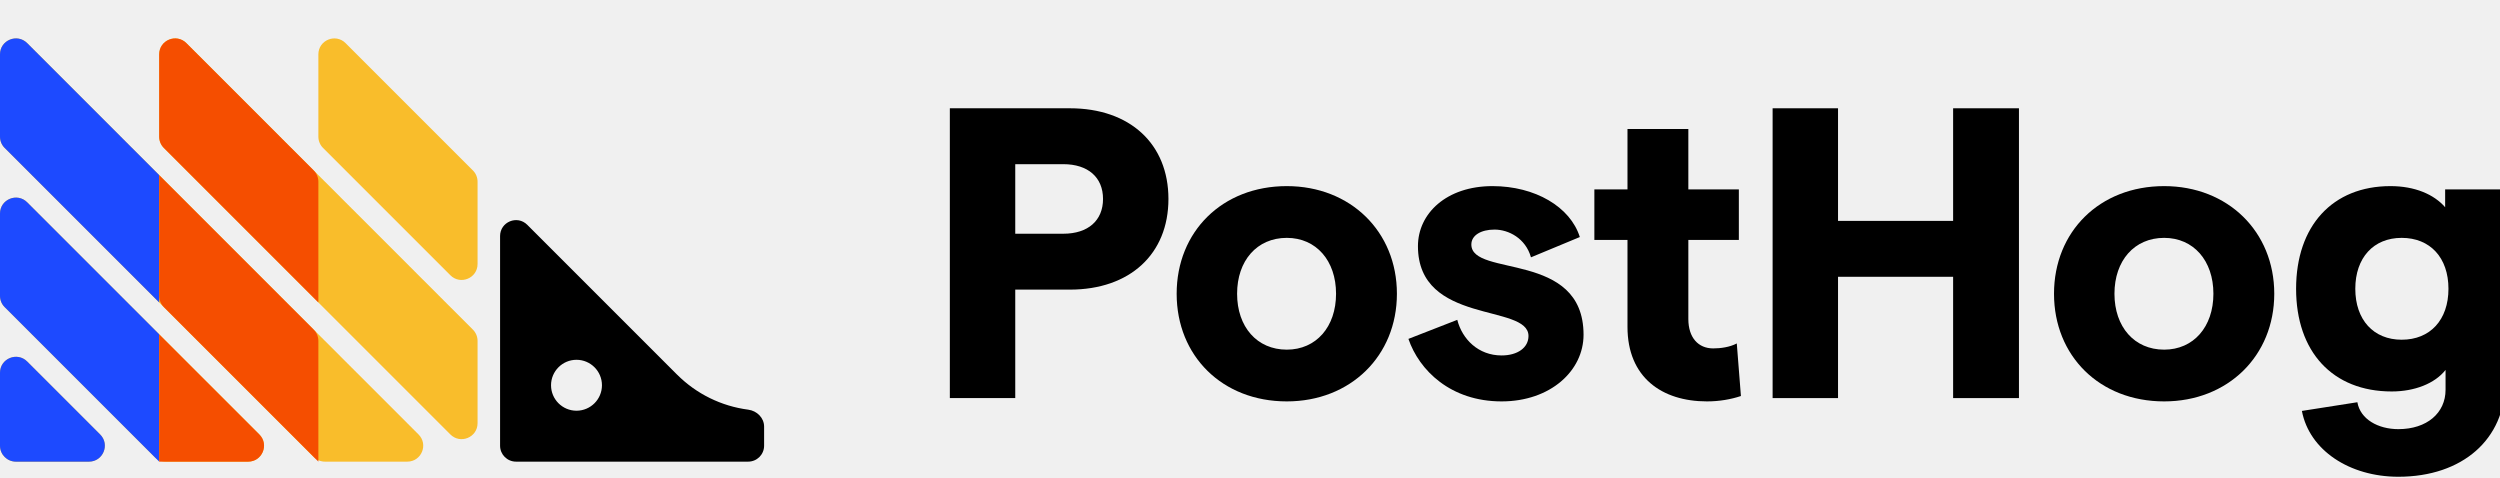
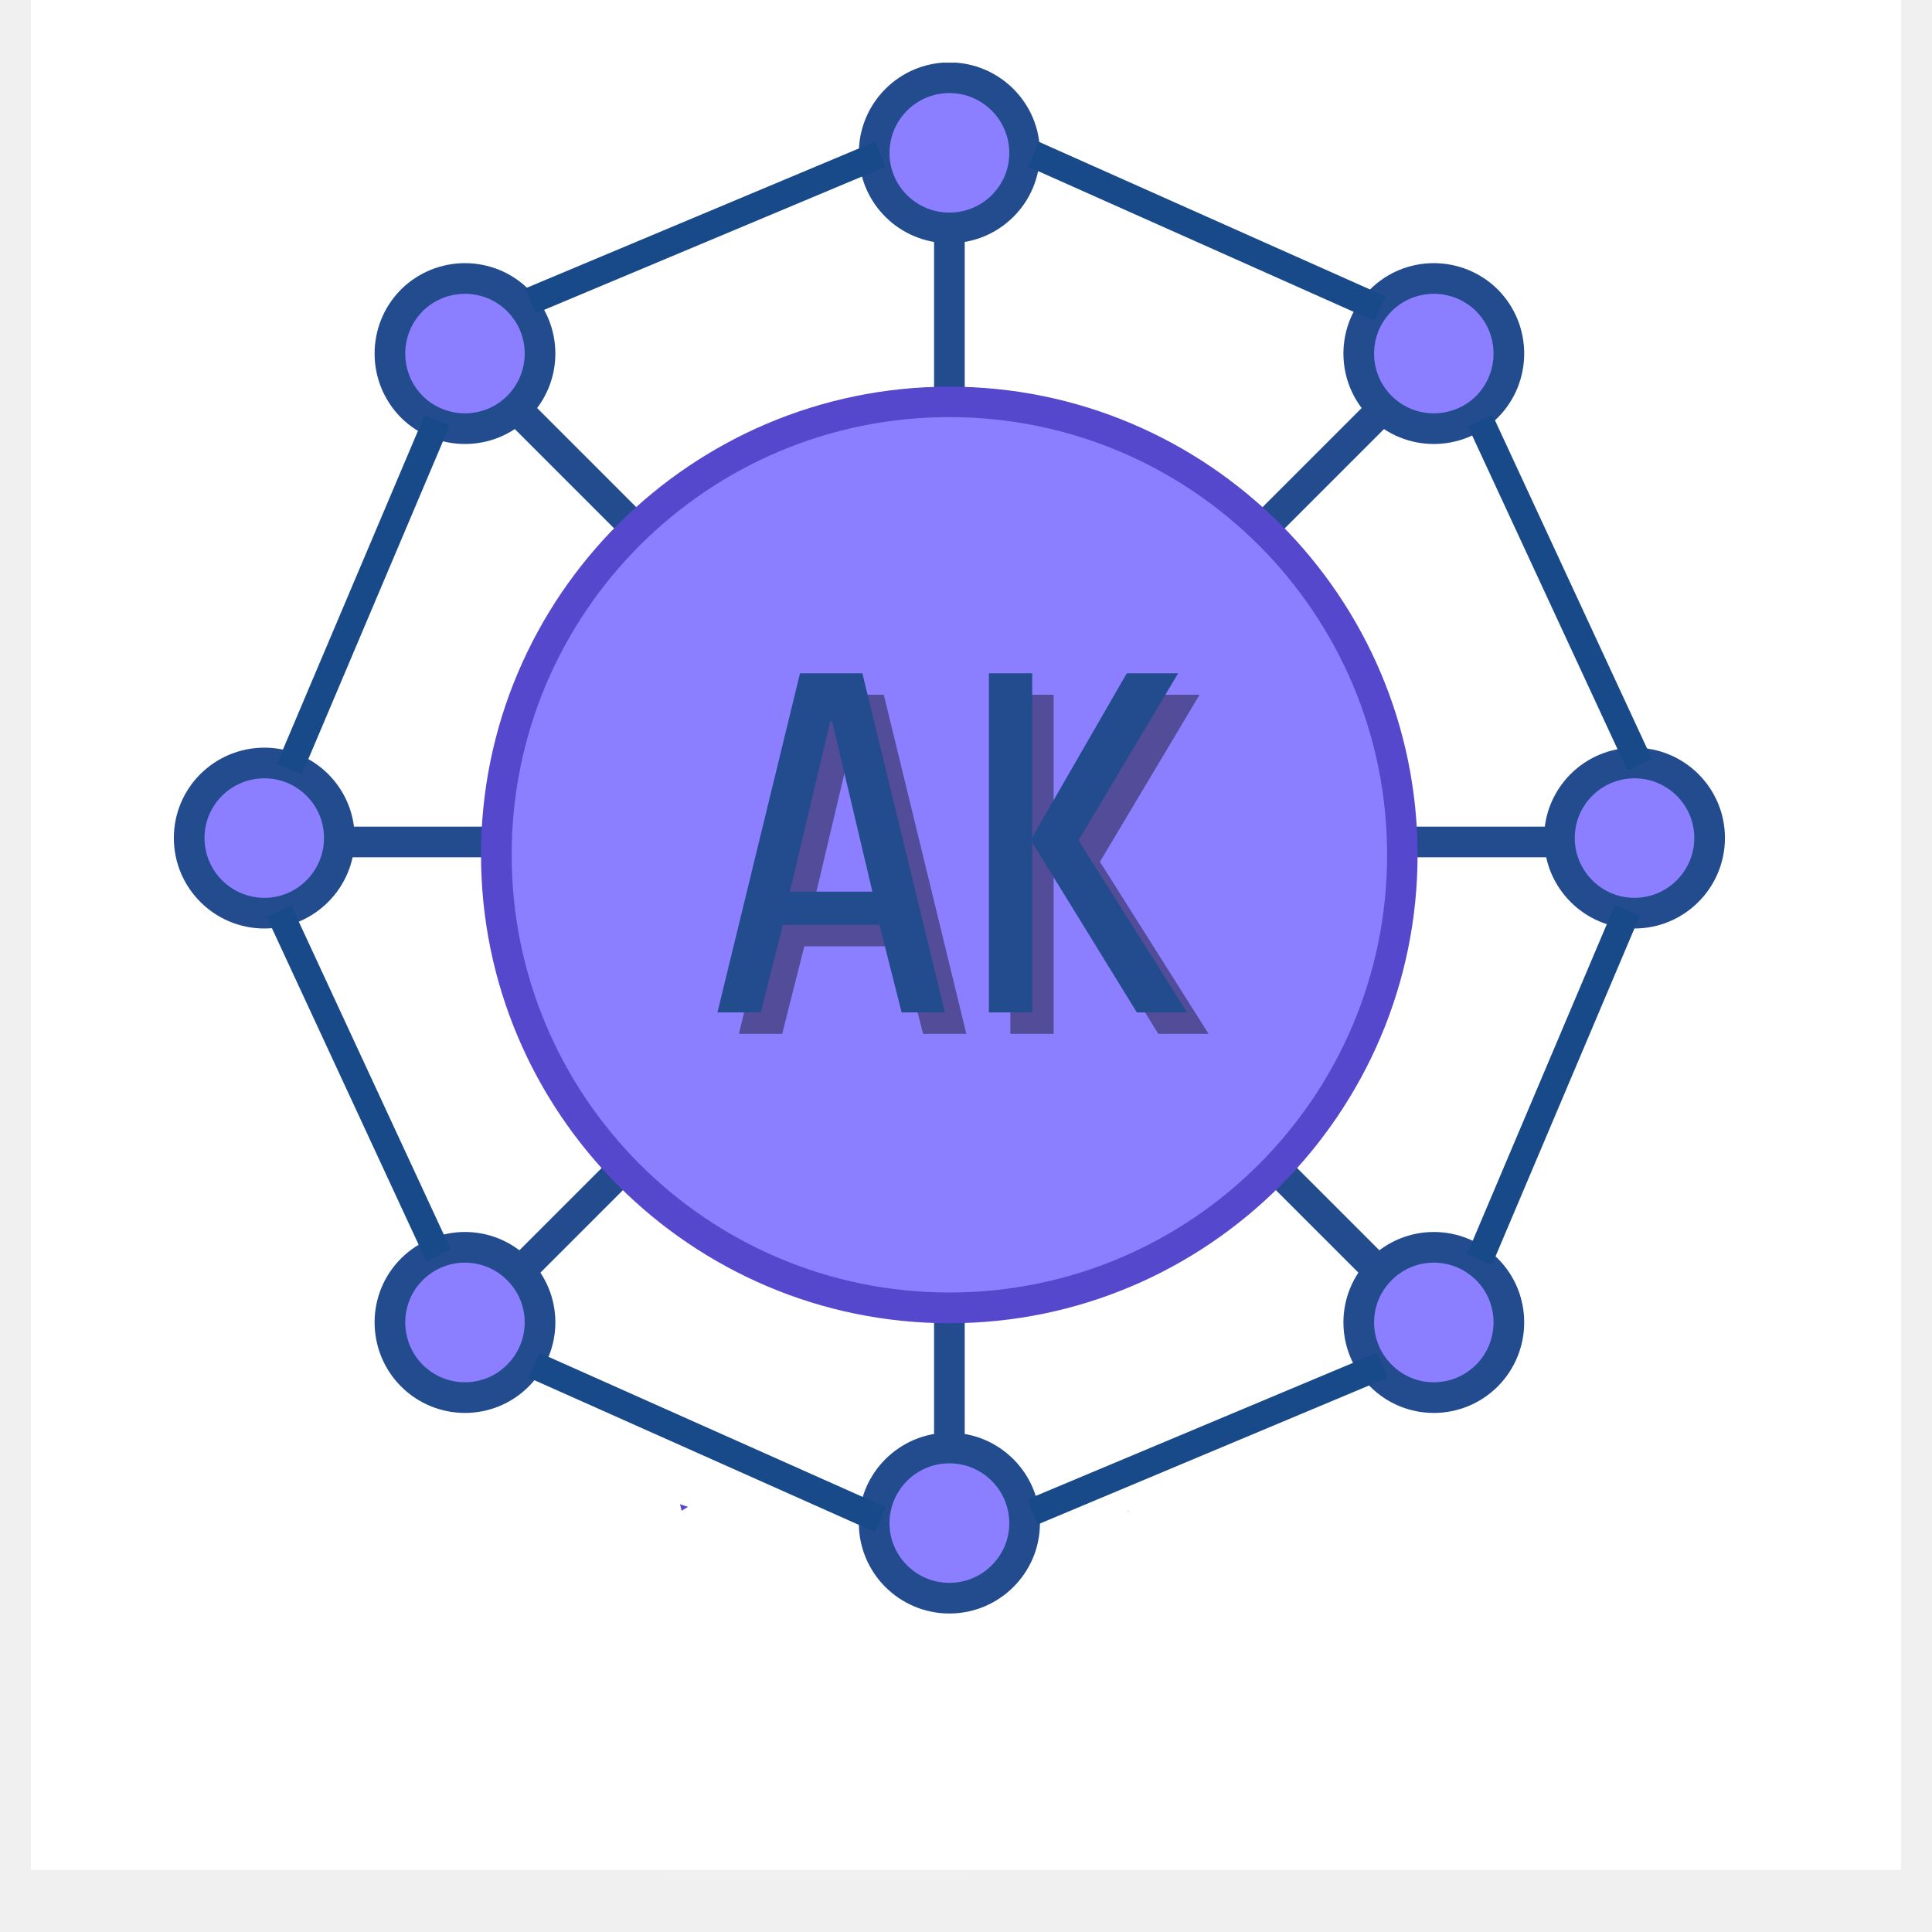
- <svg xmlns="http://www.w3.org/2000/svg" fill="none" height="30" viewBox="0 0 157 30" width="157">
-   <clipPath id="a">
-     <path d="m0 0h157v30h-157z" />
-   </clipPath>
-   <g clip-path="url(#a)">
-     <path d="m10.891 17.206c-.368.737-1.42.737-1.789 0l-.881-1.763c-.141-.281-.141-.613 0-.894l.881-1.763c.369-.737 1.42-.737 1.789 0l.881 1.763c.141.281.141.613 0 .894z" fill="#1d4aff" />
-     <path d="m10.891 27.203c-.368.737-1.42.737-1.789 0l-.881-1.763c-.141-.282-.141-.613 0-.894l.881-1.763c.369-.737 1.42-.737 1.789 0l.881 1.763c.141.282.141.613 0 .894z" fill="#1d4aff" />
-     <path d="m0 23.408c0-.891 1.077-1.337 1.707-.707l4.583 4.583c.63.63.184 1.707-.707 1.707h-4.583c-.552 0-1-.448-1-1zm0-4.828c0 .265.105.52.293.707l9.411 9.411c.188.188.442.293.707.293h5.169c.891 0 1.337-1.077.707-1.707l-14.58-14.58c-.63-.63-1.707-.184-1.707.707zm0-9.997c0 .265.105.52.293.707l19.408 19.408c.188.188.442.293.707.293h5.169c.891 0 1.337-1.077.707-1.707l-24.577-24.577c-.63-.63-1.707-.184-1.707.707zm9.997 0c0 .265.105.52.293.707l17.994 17.994c.63.63 1.707.184 1.707-.707v-5.169c0-.265-.105-.52-.293-.707l-17.994-17.994c-.63-.63-1.707-.184-1.707.707zm11.704-5.876c-.63-.63-1.707-.184-1.707.707v5.169c0 .265.105.52.293.707l7.997 7.997c.63.63 1.707.184 1.707-.707v-5.169c0-.265-.105-.52-.293-.707z" fill="#f9bd2b" />
-     <path d="m42.525 23.531-9.413-9.413c-.63-.63-1.707-.184-1.707.707v13.166c0 .552.448 1 1 1h14.581c.552 0 1-.448 1-1v-1.199c0-.552-.45-.993-.997-1.065-1.681-.219-3.253-.986-4.463-2.197zm-6.321 2.262c-.883 0-1.599-.717-1.599-1.599s.717-1.599 1.599-1.599 1.599.717 1.599 1.599-.717 1.599-1.599 1.599z" fill="#000" />
-     <path d="m0 27.992c0 .552.448 1 1 1h4.583c.891 0 1.337-1.077.707-1.707l-4.583-4.583c-.63-.63-1.707-.184-1.707.707z" fill="#1d4aff" />
-     <path d="m9.997 10.997-8.29-8.29c-.63-.63-1.707-.184-1.707.707v5.169c0 .265.105.52.293.707l9.704 9.704z" fill="#1d4aff" />
-     <path d="m1.707 12.704c-.63-.63-1.707-.184-1.707.707v5.169c0 .265.105.519.293.707l9.704 9.704v-7.998z" fill="#1d4aff" />
-     <path d="m19.994 11.411c0-.265-.105-.52-.293-.707l-7.997-7.997c-.63-.63-1.707-.184-1.707.707v5.169c0 .265.105.52.293.707l9.704 9.704z" fill="#f54e00" />
-     <path d="m9.997 28.992h5.583c.891 0 1.337-1.077.707-1.707l-6.291-6.29z" fill="#f54e00" />
-     <path d="m9.997 10.997v7.583c0 .265.105.519.293.707l9.704 9.704v-7.583c0-.265-.105-.52-.293-.707z" fill="#f54e00" />
-     <g fill="#000">
-       <path d="m59.65 25h4.108v-6.812h3.432c3.77 0 6.188-2.236 6.188-5.694 0-3.458-2.418-5.694-6.188-5.694h-7.54zm4.108-10.322v-4.368h3.016c1.56 0 2.496.832 2.496 2.184s-.936 2.184-2.496 2.184z" />
-       <path d="m80.81 25.208c4.004 0 6.916-2.86 6.916-6.76s-2.912-6.76-6.916-6.76c-4.056 0-6.916 2.86-6.916 6.76s2.86 6.76 6.916 6.76zm-3.12-6.76c0-2.08 1.248-3.51 3.12-3.51 1.846 0 3.094 1.43 3.094 3.51s-1.248 3.51-3.094 3.51c-1.872 0-3.12-1.43-3.12-3.51z" />
-       <path d="m94.299 25.208c3.068 0 5.148-1.924 5.148-4.186 0-5.304-7.046-3.588-7.046-5.668 0-.572.598-.936 1.456-.936.884 0 1.95.546 2.288 1.742l3.068-1.274c-.598-1.898-2.808-3.198-5.486-3.198-2.886 0-4.68 1.716-4.68 3.77 0 4.966 6.942 3.588 6.942 5.642 0 .728-.676 1.222-1.69 1.222-1.456 0-2.47-1.014-2.782-2.236l-3.068 1.196c.676 1.976 2.652 3.926 5.85 3.926z" />
-       <path d="m109.33 24.87-.26-3.302c-.442.234-1.014.312-1.482.312-.936 0-1.56-.676-1.56-1.846v-4.966h3.172v-3.172h-3.172v-3.796h-3.822v3.796h-2.08v3.172h2.08v5.46c0 3.172 2.158 4.68 4.992 4.68.78 0 1.508-.13 2.132-.338z" />
-       <path d="m122.656 6.8v7.072h-7.228v-7.072h-4.108v18.2h4.108v-7.618h7.228v7.618h4.134v-18.2z" />
-       <path d="m135.908 25.208c4.004 0 6.916-2.86 6.916-6.76s-2.912-6.76-6.916-6.76c-4.056 0-6.916 2.86-6.916 6.76s2.86 6.76 6.916 6.76zm-3.12-6.76c0-2.08 1.248-3.51 3.12-3.51 1.846 0 3.094 1.43 3.094 3.51s-1.248 3.51-3.094 3.51c-1.872 0-3.12-1.43-3.12-3.51z" />
-       <path d="m150.201 24.584c1.43 0 2.704-.494 3.38-1.352v1.248c0 1.456-1.17 2.47-2.964 2.47-1.274 0-2.392-.624-2.574-1.69l-3.484.546c.468 2.47 2.99 4.134 6.058 4.134 4.03 0 6.708-2.366 6.708-5.876v-12.168h-3.77v1.118c-.702-.806-1.898-1.326-3.432-1.326-3.64 0-5.928 2.496-5.928 6.448s2.288 6.448 6.006 6.448zm-2.288-6.448c0-1.95 1.144-3.198 2.912-3.198 1.794 0 2.938 1.248 2.938 3.198s-1.144 3.198-2.938 3.198c-1.768 0-2.912-1.248-2.912-3.198z" />
-     </g>
+ <svg xmlns="http://www.w3.org/2000/svg" width="40" zoomAndPan="magnify" viewBox="0 0 30 30" height="40" preserveAspectRatio="xMidYMid meet" version="1.0">
+   <defs>
+     <g />
+     <clipPath id="id1">
+       <path d="M 0.484 0 L 29.516 0 L 29.516 29.031 L 0.484 29.031 Z M 0.484 0 " clip-rule="nonzero" />
+     </clipPath>
+     <clipPath id="id2">
+       <path d="M 12.223 19.352 L 17.375 19.352 L 17.375 24.504 L 12.223 24.504 Z M 12.223 19.352 " clip-rule="nonzero" />
+     </clipPath>
+     <clipPath id="id3">
+       <path d="M 10 22 L 14 22 L 14 25.098 L 10 25.098 Z M 10 22 " clip-rule="nonzero" />
+     </clipPath>
+     <clipPath id="id4">
+       <path d="M 16 22 L 19 22 L 19 25.098 L 16 25.098 Z M 16 22 " clip-rule="nonzero" />
+     </clipPath>
+     <clipPath id="id5">
+       <path d="M 2.43 0.77 L 26.762 0.77 L 26.762 25.098 L 2.43 25.098 Z M 2.43 0.77 " clip-rule="nonzero" />
+     </clipPath>
+     <clipPath id="id6">
+       <path d="M 2.742 1.016 L 25.684 1.016 L 25.684 23.953 L 2.742 23.953 Z M 2.742 1.016 " clip-rule="nonzero" />
+     </clipPath>
+     <clipPath id="id7">
+       <path d="M 13 0.973 L 17 0.973 L 17 4 L 13 4 Z M 13 0.973 " clip-rule="nonzero" />
+     </clipPath>
+     <clipPath id="id8">
+       <path d="M 13 22 L 17 22 L 17 25.055 L 13 25.055 Z M 13 22 " clip-rule="nonzero" />
+     </clipPath>
+     <clipPath id="id9">
+       <path d="M 24 11 L 26.785 11 L 26.785 15 L 24 15 Z M 24 11 " clip-rule="nonzero" />
+     </clipPath>
+     <clipPath id="id10">
+       <path d="M 23 11 L 26.785 11 L 26.785 15 L 23 15 Z M 23 11 " clip-rule="nonzero" />
+     </clipPath>
+     <clipPath id="id11">
+       <path d="M 2.699 11 L 6 11 L 6 15 L 2.699 15 Z M 2.699 11 " clip-rule="nonzero" />
+     </clipPath>
+     <clipPath id="id12">
+       <path d="M 8.715 7.273 L 20.777 7.273 L 20.777 19.336 L 8.715 19.336 Z M 8.715 7.273 " clip-rule="nonzero" />
+     </clipPath>
+     <clipPath id="id13">
+       <path d="M 0.484 16 L 14 16 L 14 28 L 0.484 28 Z M 0.484 16 " clip-rule="nonzero" />
+     </clipPath>
+     <clipPath id="id14">
+       <path d="M -2.23 25.348 L -0.863 16.371 L 13.367 18.539 L 12 27.512 Z M -2.23 25.348 " clip-rule="nonzero" />
+     </clipPath>
+     <clipPath id="id15">
+       <path d="M -2.23 25.348 L 2.094 -3.07 L 16.324 -0.906 L 12 27.512 Z M -2.23 25.348 " clip-rule="nonzero" />
+     </clipPath>
+     <clipPath id="id16">
+       <path d="M 18 13 L 29.516 13 L 29.516 28 L 18 28 Z M 18 13 " clip-rule="nonzero" />
+     </clipPath>
+     <clipPath id="id17">
+       <path d="M 27.75 29.465 L 18.297 28.293 L 20.152 13.316 L 29.605 14.488 Z M 27.75 29.465 " clip-rule="nonzero" />
+     </clipPath>
+     <clipPath id="id18">
+       <path d="M 27.75 29.465 L -2.195 25.754 L -0.344 10.781 L 29.605 14.488 Z M 27.75 29.465 " clip-rule="nonzero" />
+     </clipPath>
+     <clipPath id="id19">
+       <path d="M 0.484 0 L 13 0 L 13 12 L 0.484 12 Z M 0.484 0 " clip-rule="nonzero" />
+     </clipPath>
+     <clipPath id="id20">
+       <path d="M 3.363 -4.418 L 12.215 -2.406 L 9.027 11.629 L 0.176 9.617 Z M 3.363 -4.418 " clip-rule="nonzero" />
+     </clipPath>
+     <clipPath id="id21">
+       <path d="M 3.363 -4.418 L 31.395 1.953 L 28.207 15.988 L 0.176 9.617 Z M 3.363 -4.418 " clip-rule="nonzero" />
+     </clipPath>
+     <clipPath id="id22">
+       <path d="M 16 0 L 29.516 0 L 29.516 12 L 16 12 Z M 16 0 " clip-rule="nonzero" />
+     </clipPath>
+     <clipPath id="id23">
+       <path d="M 32.23 2.254 L 29.941 11.039 L 16.012 7.414 L 18.301 -1.371 Z M 32.23 2.254 " clip-rule="nonzero" />
+     </clipPath>
+     <clipPath id="id24">
+       <path d="M 32.23 2.254 L 24.988 30.074 L 11.059 26.445 L 18.301 -1.371 Z M 32.23 2.254 " clip-rule="nonzero" />
+     </clipPath>
+     <clipPath id="id25">
+       <path d="M 0.484 11 L 29 11 L 29 29.031 L 0.484 29.031 Z M 0.484 11 " clip-rule="nonzero" />
+     </clipPath>
+     <clipPath id="id26">
+       <path d="M 0.484 12 L 29.516 12 L 29.516 29.031 L 0.484 29.031 Z M 0.484 12 " clip-rule="nonzero" />
+     </clipPath>
+   </defs>
+   <g clip-path="url(#id1)">
+     <path fill="#ffffff" d="M 0.484 0 L 29.516 0 L 29.516 36.289 L 0.484 36.289 Z M 0.484 0 " fill-opacity="1" fill-rule="nonzero" />
+     <path fill="#ffffff" d="M 0.484 0 L 29.516 0 L 29.516 29.031 L 0.484 29.031 Z M 0.484 0 " fill-opacity="1" fill-rule="nonzero" />
+     <path fill="#ffffff" d="M 0.484 0 L 29.516 0 L 29.516 29.031 L 0.484 29.031 Z M 0.484 0 " fill-opacity="1" fill-rule="nonzero" />
+   </g>
+   <g clip-path="url(#id2)">
+     <path fill="#ffffff" d="M 12.223 19.352 L 17.375 19.352 L 17.375 24.504 L 12.223 24.504 L 12.223 19.352 " fill-opacity="1" fill-rule="nonzero" />
+   </g>
+   <g clip-path="url(#id3)">
+     <path fill="#5648cc" d="M 12.719 30.004 C 12.48 30.004 12.262 29.844 12.195 29.605 C 12.188 29.566 11.207 25.883 10.398 22.734 C 10.324 22.445 10.496 22.152 10.785 22.078 C 11.074 22.004 11.367 22.18 11.441 22.469 C 12.25 25.609 13.23 29.289 13.238 29.328 C 13.316 29.613 13.145 29.91 12.855 29.984 C 12.809 30 12.762 30.004 12.719 30.004 " fill-opacity="1" fill-rule="nonzero" />
+   </g>
+   <g clip-path="url(#id4)">
+     <path fill="#5648cc" d="M 16.547 29.922 C 16.5 29.922 16.457 29.918 16.41 29.906 C 16.121 29.832 15.949 29.539 16.023 29.25 L 17.777 22.426 C 17.852 22.137 18.148 21.965 18.434 22.039 C 18.723 22.109 18.898 22.406 18.824 22.695 L 17.066 29.52 C 17.004 29.762 16.785 29.922 16.547 29.922 " fill-opacity="1" fill-rule="nonzero" />
+   </g>
+   <g clip-path="url(#id5)">
+     <path fill="#5648cc" d="M 21.398 24.758 C 21.23 24.855 21.125 25.031 21.125 25.227 L 21.125 28.961 L 8.195 28.961 L 8.195 25.227 C 8.195 25.031 8.09 24.855 7.926 24.758 C 3.734 22.348 1.133 17.855 1.133 13.039 C 1.133 5.582 7.203 -0.484 14.66 -0.484 C 22.117 -0.484 28.188 5.582 28.188 13.039 C 28.188 17.859 25.586 22.352 21.398 24.758 Z M 20.441 35.59 L 8.879 35.59 C 8.5 35.59 8.195 35.281 8.195 34.906 L 8.195 30.039 L 21.125 30.039 L 21.125 34.906 C 21.125 35.281 20.82 35.59 20.441 35.59 Z M 14.66 -1.559 C 6.605 -1.559 0.055 4.988 0.055 13.039 C 0.055 18.137 2.754 22.895 7.117 25.531 L 7.117 29.5 C 7.117 29.512 7.117 29.523 7.121 29.535 C 7.117 29.547 7.117 29.559 7.117 29.57 L 7.117 34.906 C 7.117 35.875 7.906 36.664 8.879 36.664 L 20.441 36.664 C 21.414 36.664 22.203 35.875 22.203 34.906 L 22.203 29.531 C 22.203 29.527 22.203 29.523 22.203 29.516 C 22.203 29.512 22.203 29.508 22.203 29.5 L 22.203 25.531 C 26.566 22.898 29.266 18.137 29.266 13.039 C 29.266 4.988 22.711 -1.559 14.66 -1.559 " fill-opacity="1" fill-rule="nonzero" />
+   </g>
+   <path fill="#5648cc" d="M 10.207 12.348 C 10.207 9.949 12.16 8 14.559 8 C 16.953 8 18.906 9.949 18.906 12.348 C 18.906 14.742 16.953 16.691 14.559 16.691 C 12.16 16.691 10.207 14.742 10.207 12.348 Z M 21.762 17.98 L 19.547 16.934 C 19.348 16.84 19.109 16.879 18.949 17.027 C 18.785 17.18 18.734 17.414 18.816 17.621 L 19.715 19.898 L 15.949 21.383 L 15.031 19.059 C 14.949 18.852 14.75 18.719 14.531 18.719 C 14.531 18.719 14.531 18.719 14.527 18.719 C 14.309 18.719 14.113 18.852 14.031 19.055 L 13.094 21.371 L 9.34 19.855 L 10.137 17.879 C 10.219 17.672 10.168 17.438 10.004 17.285 C 9.844 17.133 9.602 17.098 9.402 17.195 L 7.43 18.156 L 5.652 14.52 L 8.949 12.91 C 9.027 12.871 9.094 12.816 9.145 12.746 C 9.352 15.551 11.699 17.77 14.559 17.77 C 17.547 17.77 19.98 15.336 19.98 12.348 C 19.98 9.355 17.547 6.922 14.559 6.922 C 11.648 6.922 9.27 9.219 9.137 12.094 C 9.086 12.027 9.02 11.977 8.945 11.938 L 5.625 10.375 L 7.352 6.715 L 9.566 7.758 C 9.766 7.852 10.004 7.816 10.164 7.664 C 10.324 7.512 10.379 7.277 10.297 7.074 L 9.398 4.797 L 13.164 3.309 L 14.082 5.633 C 14.164 5.84 14.363 5.977 14.582 5.977 C 14.805 5.977 15 5.844 15.082 5.641 L 16.02 3.32 L 19.773 4.836 L 18.898 7.008 C 18.816 7.215 18.867 7.453 19.031 7.602 C 19.195 7.754 19.434 7.793 19.633 7.691 L 21.684 6.691 L 23.461 10.328 L 20.324 11.859 C 20.141 11.949 20.023 12.141 20.023 12.348 C 20.023 12.555 20.145 12.742 20.332 12.832 L 23.488 14.316 Z M 24.438 13.574 L 21.809 12.336 L 24.418 11.059 C 24.684 10.93 24.797 10.605 24.664 10.34 L 22.414 5.734 C 22.352 5.605 22.242 5.508 22.105 5.461 C 21.973 5.414 21.824 5.426 21.695 5.488 L 20.422 6.109 L 20.977 4.742 C 21.086 4.465 20.953 4.152 20.68 4.039 L 15.926 2.121 C 15.648 2.008 15.332 2.145 15.223 2.418 L 14.59 3.984 L 13.969 2.414 C 13.859 2.137 13.547 2 13.27 2.109 L 8.5 3.992 C 8.367 4.043 8.262 4.148 8.203 4.277 C 8.148 4.41 8.145 4.559 8.199 4.691 L 8.797 6.203 L 7.324 5.512 C 7.191 5.449 7.043 5.441 6.91 5.488 C 6.777 5.539 6.664 5.641 6.605 5.77 L 4.418 10.402 C 4.293 10.672 4.406 10.992 4.676 11.121 L 7.469 12.434 L 4.695 13.789 C 4.426 13.918 4.316 14.242 4.449 14.508 L 6.699 19.113 C 6.828 19.379 7.152 19.492 7.418 19.359 L 8.613 18.777 L 8.137 19.953 C 8.082 20.082 8.086 20.234 8.141 20.363 C 8.195 20.496 8.301 20.602 8.434 20.652 L 13.188 22.57 C 13.32 22.625 13.469 22.625 13.602 22.566 C 13.734 22.512 13.836 22.406 13.891 22.273 L 14.523 20.707 L 15.145 22.281 C 15.227 22.492 15.43 22.621 15.645 22.621 C 15.711 22.621 15.777 22.609 15.844 22.582 L 20.609 20.703 C 20.887 20.594 21.023 20.277 20.914 20.004 L 20.316 18.488 L 21.789 19.184 C 21.918 19.242 22.066 19.25 22.203 19.203 C 22.336 19.152 22.445 19.055 22.508 18.926 L 24.695 14.289 C 24.82 14.02 24.703 13.699 24.438 13.574 " fill-opacity="1" fill-rule="nonzero" />
+   <g clip-path="url(#id6)">
+     <path fill="#ffffff" d="M 14.215 1.016 C 7.879 1.016 2.742 6.152 2.742 12.484 C 2.742 18.82 7.879 23.953 14.215 23.953 C 20.547 23.953 25.684 18.82 25.684 12.484 C 25.684 6.152 20.547 1.016 14.215 1.016 " fill-opacity="1" fill-rule="nonzero" />
+   </g>
+   <path stroke-linecap="butt" transform="matrix(0.00951945, 0, 0, -0.00951945, -5.496154, 33.52883)" fill="none" stroke-linejoin="round" d="M 2125.998 3150.366 L 2125.998 1147.067 " stroke="#224c8d" stroke-width="50" stroke-opacity="1" stroke-miterlimit="10" />
+   <path stroke-linecap="butt" transform="matrix(0.00951945, 0, 0, -0.00951945, -5.496154, 33.52883)" fill="none" stroke-linejoin="round" d="M 1124.349 2148.717 L 3127.647 2148.717 " stroke="#224c8d" stroke-width="50" stroke-opacity="1" stroke-miterlimit="10" />
+   <path stroke-linecap="butt" transform="matrix(0.00951945, 0, 0, -0.00951945, -5.496154, 33.52883)" fill-opacity="1" fill="#8b7eff" fill-rule="nonzero" stroke-linejoin="round" d="M 1417.744 1440.463 L 2834.251 2856.97 " stroke="#224c8d" stroke-width="50" stroke-opacity="1" stroke-miterlimit="10" />
+   <path stroke-linecap="butt" transform="matrix(0.00951945, 0, 0, -0.00951945, -5.496154, 33.52883)" fill-opacity="1" fill="#8b7eff" fill-rule="nonzero" stroke-linejoin="round" d="M 1417.744 2856.97 L 2834.251 1440.463 " stroke="#224c8d" stroke-width="50" stroke-opacity="1" stroke-miterlimit="10" />
+   <path fill="#8b7eff" d="M 14.742 20.309 C 10.863 20.309 7.707 17.152 7.707 13.273 C 7.707 9.395 10.863 6.242 14.742 6.242 C 18.621 6.242 21.773 9.395 21.773 13.273 C 21.773 17.152 18.621 20.309 14.742 20.309 " fill-opacity="1" fill-rule="nonzero" />
+   <path fill="#5648cc" d="M 14.742 6.004 C 10.734 6.004 7.469 9.266 7.469 13.273 C 7.469 17.281 10.734 20.547 14.742 20.547 C 18.75 20.547 22.012 17.281 22.012 13.273 C 22.012 9.266 18.75 6.004 14.742 6.004 Z M 14.742 6.477 C 18.496 6.477 21.539 9.52 21.539 13.273 C 21.539 17.027 18.496 20.07 14.742 20.07 C 10.988 20.07 7.945 17.027 7.945 13.273 C 7.945 9.52 10.988 6.477 14.742 6.477 " fill-opacity="1" fill-rule="nonzero" />
+   <path fill="#8b7eff" d="M 13.574 2.375 C 13.574 1.73 14.098 1.207 14.742 1.207 C 15.387 1.207 15.91 1.73 15.91 2.375 C 15.91 3.02 15.387 3.539 14.742 3.539 C 14.098 3.539 13.574 3.02 13.574 2.375 " fill-opacity="1" fill-rule="nonzero" />
+   <g clip-path="url(#id7)">
+     <path stroke-linecap="butt" transform="matrix(0.00951945, 0, 0, -0.00951945, -5.496154, 33.52883)" fill="none" stroke-linejoin="round" d="M 2003.305 3272.648 C 2003.305 3340.355 2058.291 3395.341 2125.998 3395.341 C 2193.705 3395.341 2248.691 3340.355 2248.691 3272.648 C 2248.691 3204.942 2193.705 3150.366 2125.998 3150.366 C 2058.291 3150.366 2003.305 3204.942 2003.305 3272.648 Z M 2003.305 3272.648 " stroke="#224c8d" stroke-width="50" stroke-opacity="1" stroke-miterlimit="10" />
+   </g>
+   <path fill="#8b7eff" d="M 13.574 23.652 C 13.574 23.008 14.098 22.484 14.742 22.484 C 15.387 22.484 15.91 23.008 15.91 23.652 C 15.91 24.297 15.387 24.816 14.742 24.816 C 14.098 24.816 13.574 24.297 13.574 23.652 " fill-opacity="1" fill-rule="nonzero" />
+   <g clip-path="url(#id8)">
+     <path stroke-linecap="butt" transform="matrix(0.00951945, 0, 0, -0.00951945, -5.496154, 33.52883)" fill="none" stroke-linejoin="round" d="M 2003.305 1037.505 C 2003.305 1105.212 2058.291 1160.198 2125.998 1160.198 C 2193.705 1160.198 2248.691 1105.212 2248.691 1037.505 C 2248.691 970.209 2193.705 915.223 2125.998 915.223 C 2058.291 915.223 2003.305 970.209 2003.305 1037.505 Z M 2003.305 1037.505 " stroke="#224c8d" stroke-width="50" stroke-opacity="1" stroke-miterlimit="10" />
+   </g>
+   <g clip-path="url(#id9)">
+     <path fill="#8b7eff" d="M 25.379 11.848 C 26.023 11.848 26.547 12.367 26.547 13.012 C 26.547 13.656 26.023 14.18 25.379 14.18 C 24.738 14.18 24.215 13.656 24.215 13.012 C 24.215 12.367 24.738 11.848 25.379 11.848 " fill-opacity="1" fill-rule="nonzero" />
+   </g>
+   <g clip-path="url(#id10)">
+     <path stroke-linecap="butt" transform="matrix(0.00951945, 0, 0, -0.00951945, -5.496154, 33.52883)" fill="none" stroke-linejoin="round" d="M 3243.364 2277.565 C 3311.071 2277.565 3366.057 2222.989 3366.057 2155.282 C 3366.057 2087.575 3311.071 2032.589 3243.364 2032.589 C 3176.068 2032.589 3121.082 2087.575 3121.082 2155.282 C 3121.082 2222.989 3176.068 2277.565 3243.364 2277.565 Z M 3243.364 2277.565 " stroke="#224c8d" stroke-width="50" stroke-opacity="1" stroke-miterlimit="10" />
+   </g>
+   <g clip-path="url(#id11)">
+     <path fill="#8b7eff" d="M 4.105 11.848 C 4.746 11.848 5.27 12.367 5.27 13.012 C 5.27 13.656 4.746 14.18 4.105 14.18 C 3.461 14.18 2.938 13.656 2.938 13.012 C 2.938 12.367 3.461 11.848 4.105 11.848 " fill-opacity="1" fill-rule="nonzero" />
+     <path stroke-linecap="butt" transform="matrix(0.00951945, 0, 0, -0.00951945, -5.496154, 33.52883)" fill="none" stroke-linejoin="round" d="M 1008.632 2277.565 C 1075.928 2277.565 1130.914 2222.989 1130.914 2155.282 C 1130.914 2087.575 1075.928 2032.589 1008.632 2032.589 C 940.925 2032.589 885.939 2087.575 885.939 2155.282 C 885.939 2222.989 940.925 2277.565 1008.632 2277.565 Z M 1008.632 2277.565 " stroke="#224c8d" stroke-width="50" stroke-opacity="1" stroke-miterlimit="10" />
+   </g>
+   <path fill="#8b7eff" d="M 21.441 4.664 C 21.895 4.211 22.633 4.211 23.09 4.664 C 23.543 5.121 23.543 5.859 23.09 6.316 C 22.633 6.77 21.895 6.77 21.441 6.316 C 20.984 5.859 20.984 5.121 21.441 4.664 " fill-opacity="1" fill-rule="nonzero" />
+   <path stroke-linecap="butt" transform="matrix(0.00951945, 0, 0, -0.00951945, -5.496154, 33.52883)" fill="none" stroke-linejoin="round" d="M 2829.738 3032.187 C 2877.338 3079.787 2954.893 3079.787 3002.903 3032.187 C 3050.503 2984.177 3050.503 2906.622 3002.903 2858.611 C 2954.893 2811.012 2877.338 2811.012 2829.738 2858.611 C 2781.727 2906.622 2781.727 2984.177 2829.738 3032.187 Z M 2829.738 3032.187 " stroke="#224c8d" stroke-width="50" stroke-opacity="1" stroke-miterlimit="10" />
+   <path fill="#8b7eff" d="M 6.395 19.711 C 6.852 19.254 7.59 19.254 8.043 19.711 C 8.5 20.164 8.5 20.902 8.043 21.359 C 7.59 21.816 6.852 21.816 6.395 21.359 C 5.941 20.902 5.941 20.164 6.395 19.711 " fill-opacity="1" fill-rule="nonzero" />
+   <path stroke-linecap="butt" transform="matrix(0.00951945, 0, 0, -0.00951945, -5.496154, 33.52883)" fill="none" stroke-linejoin="round" d="M 1249.093 1451.542 C 1297.103 1499.553 1374.658 1499.553 1422.258 1451.542 C 1470.268 1403.942 1470.268 1326.387 1422.258 1278.377 C 1374.658 1230.367 1297.103 1230.367 1249.093 1278.377 C 1201.493 1326.387 1201.493 1403.942 1249.093 1451.542 Z M 1249.093 1451.542 " stroke="#224c8d" stroke-width="50" stroke-opacity="1" stroke-miterlimit="10" />
+   <path fill="#8b7eff" d="M 6.395 6.316 C 5.941 5.859 5.941 5.121 6.395 4.664 C 6.852 4.211 7.59 4.211 8.043 4.664 C 8.5 5.121 8.5 5.859 8.043 6.316 C 7.59 6.77 6.852 6.77 6.395 6.316 " fill-opacity="1" fill-rule="nonzero" />
+   <path stroke-linecap="butt" transform="matrix(0.00951945, 0, 0, -0.00951945, -5.496154, 33.52883)" fill="none" stroke-linejoin="round" d="M 1249.093 2858.611 C 1201.493 2906.622 1201.493 2984.177 1249.093 3032.187 C 1297.103 3079.787 1374.658 3079.787 1422.258 3032.187 C 1470.268 2984.177 1470.268 2906.622 1422.258 2858.611 C 1374.658 2811.012 1297.103 2811.012 1249.093 2858.611 Z M 1249.093 2858.611 " stroke="#224c8d" stroke-width="50" stroke-opacity="1" stroke-miterlimit="10" />
+   <path fill="#8b7eff" d="M 21.441 21.359 C 20.984 20.902 20.984 20.164 21.441 19.711 C 21.895 19.254 22.633 19.254 23.09 19.711 C 23.543 20.164 23.543 20.902 23.09 21.359 C 22.633 21.816 21.895 21.816 21.441 21.359 " fill-opacity="1" fill-rule="nonzero" />
+   <path stroke-linecap="butt" transform="matrix(0.00951945, 0, 0, -0.00951945, -5.496154, 33.52883)" fill="none" stroke-linejoin="round" d="M 2829.738 1278.377 C 2781.727 1326.387 2781.727 1403.942 2829.738 1451.542 C 2877.338 1499.553 2954.893 1499.553 3002.903 1451.542 C 3050.503 1403.942 3050.503 1326.387 3002.903 1278.377 C 2954.893 1230.367 2877.338 1230.367 2829.738 1278.377 Z M 2829.738 1278.377 " stroke="#224c8d" stroke-width="50" stroke-opacity="1" stroke-miterlimit="10" />
+   <path fill="#8b7eff" d="M 14.742 18.676 C 11.777 18.676 9.367 16.266 9.367 13.301 C 9.367 10.336 11.777 7.926 14.742 7.926 C 17.707 7.926 20.117 10.336 20.117 13.301 C 20.117 16.266 17.707 18.676 14.742 18.676 " fill-opacity="1" fill-rule="nonzero" />
+   <path fill="#5648cc" d="M 14.742 7.688 C 11.648 7.688 9.129 10.207 9.129 13.301 C 9.129 16.395 11.648 18.914 14.742 18.914 C 17.836 18.914 20.355 16.395 20.355 13.301 C 20.355 10.207 17.836 7.688 14.742 7.688 Z M 14.742 8.164 C 17.578 8.164 19.879 10.465 19.879 13.301 C 19.879 16.137 17.578 18.438 14.742 18.438 C 11.906 18.438 9.605 16.137 9.605 13.301 C 9.605 10.465 11.906 8.164 14.742 8.164 " fill-opacity="1" fill-rule="nonzero" />
+   <path stroke-linecap="butt" transform="matrix(0.00951945, 0, 0, -0.00951945, -5.496154, 33.52883)" fill="none" stroke-linejoin="round" d="M 2399.697 2124.917 C 2399.697 1827.007 2277.005 1585.314 2125.998 1585.314 C 1974.991 1585.314 1852.299 1827.007 1852.299 2124.917 C 1852.299 2422.826 1974.991 2664.519 2125.998 2664.519 C 2277.005 2664.519 2399.697 2422.826 2399.697 2124.917 Z M 2399.697 2124.917 " stroke="#224c8d" stroke-width="50" stroke-opacity="1" stroke-miterlimit="10" />
+   <path stroke-linecap="butt" transform="matrix(0.00951945, 0, 0, -0.00951945, -5.496154, 33.52883)" fill="none" stroke-linejoin="round" d="M 2125.998 1851.217 C 1828.088 1851.217 1586.396 1973.5 1586.396 2124.917 C 1586.396 2276.334 1828.088 2398.616 2125.998 2398.616 C 2423.908 2398.616 2665.6 2276.334 2665.6 2124.917 C 2665.6 1973.5 2423.908 1851.217 2125.998 1851.217 Z M 2125.998 1851.217 " stroke="#224c8d" stroke-width="50" stroke-opacity="1" stroke-miterlimit="10" />
+   <path stroke-linecap="butt" transform="matrix(0.00951945, 0, 0, -0.00951945, -5.496154, 33.52883)" fill="none" stroke-linejoin="round" d="M 2125.998 2664.519 L 2125.998 1585.314 " stroke="#224c8d" stroke-width="50" stroke-opacity="1" stroke-miterlimit="10" />
+   <path stroke-linecap="butt" transform="matrix(0.00951945, 0, 0, -0.00951945, -5.496154, 33.52883)" fill="none" stroke-linejoin="round" d="M 1586.396 2124.917 L 2665.6 2124.917 " stroke="#224c8d" stroke-width="50" stroke-opacity="1" stroke-miterlimit="10" />
+   <path stroke-linecap="butt" transform="matrix(0.159738, -0.376842, 0.387231, 0.164142, 4.490568, 11.94384)" fill="none" stroke-linejoin="miter" d="M -0.002 0.005 L 14.385 0.002 " stroke="#184989" stroke-width="1" stroke-opacity="1" stroke-miterlimit="4" />
+   <path stroke-linecap="butt" transform="matrix(0.159738, -0.376842, 0.387231, 0.164142, 22.97075, 19.56013)" fill="none" stroke-linejoin="miter" d="M 0.005 0.003 L 14.392 -0 " stroke="#184989" stroke-width="1" stroke-opacity="1" stroke-miterlimit="4" />
+   <path stroke-linecap="butt" transform="matrix(0.377455, -0.158286, 0.162649, 0.38786, 8.238084, 4.670065)" fill="none" stroke-linejoin="miter" d="M -0.001 0.004 L 14.384 0.003 " stroke="#184989" stroke-width="1" stroke-opacity="1" stroke-miterlimit="4" />
+   <path stroke-linecap="butt" transform="matrix(0.377455, -0.158286, 0.162649, 0.38786, 16.0341, 23.47744)" fill="none" stroke-linejoin="miter" d="M 0.003 -0.001 L 14.389 -0.002 " stroke="#184989" stroke-width="1" stroke-opacity="1" stroke-miterlimit="4" />
+   <path stroke-linecap="butt" transform="matrix(0.373837, 0.16665, -0.171244, 0.384143, 16.04528, 2.393705)" fill="none" stroke-linejoin="miter" d="M 0.004 0 L 14.393 0.002 " stroke="#184989" stroke-width="1" stroke-opacity="1" stroke-miterlimit="4" />
+   <path stroke-linecap="butt" transform="matrix(0.373837, 0.16665, -0.171244, 0.384143, 8.293956, 21.20108)" fill="none" stroke-linejoin="miter" d="M -0.004 -0.003 L 14.385 -0.002 " stroke="#184989" stroke-width="1" stroke-opacity="1" stroke-miterlimit="4" />
+   <path stroke-linecap="butt" transform="matrix(0.172127, 0.371347, -0.381584, 0.176872, 22.98571, 6.533032)" fill="none" stroke-linejoin="miter" d="M -0.005 0.001 L 14.384 0.002 " stroke="#184989" stroke-width="1" stroke-opacity="1" stroke-miterlimit="4" />
+   <path stroke-linecap="butt" transform="matrix(0.172127, 0.371347, -0.381584, 0.176872, 4.332266, 14.14932)" fill="none" stroke-linejoin="miter" d="M -0.002 -0 L 14.388 0 " stroke="#184989" stroke-width="1" stroke-opacity="1" stroke-miterlimit="4" />
+   <g clip-path="url(#id12)">
+     <path fill="#8b7eff" d="M 14.746 7.273 C 11.414 7.273 8.715 9.977 8.715 13.305 C 8.715 16.637 11.414 19.336 14.746 19.336 C 18.074 19.336 20.777 16.637 20.777 13.305 C 20.777 9.977 18.074 7.273 14.746 7.273 " fill-opacity="1" fill-rule="nonzero" />
+   </g>
+   <g clip-path="url(#id13)">
+     <g clip-path="url(#id14)">
+       <g clip-path="url(#id15)">
+         <path fill="#ffffff" d="M 16.324 -0.906 L 16.09 0.621 C 9.09 -0.445 2.527 4.379 1.461 11.371 C 0.398 18.363 5.23 24.918 12.23 25.984 L 12 27.512 C 4.152 26.316 -1.258 18.973 -0.066 11.137 C 1.125 3.305 8.477 -2.102 16.324 -0.906 Z M 16.324 -0.906 " fill-opacity="1" fill-rule="nonzero" />
+       </g>
+     </g>
+   </g>
+   <g clip-path="url(#id16)">
+     <g clip-path="url(#id17)">
+       <g clip-path="url(#id18)">
+         <path fill="#ffffff" d="M -0.34 10.781 L 1.27 10.98 C 0.355 18.348 5.609 25.086 12.977 26 C 20.348 26.91 27.082 21.66 27.996 14.289 L 29.605 14.488 C 28.582 22.746 21.035 28.633 12.777 27.609 C 4.52 26.586 -1.363 19.035 -0.34 10.781 Z M -0.34 10.781 " fill-opacity="1" fill-rule="nonzero" />
+       </g>
+     </g>
+   </g>
+   <g clip-path="url(#id19)">
+     <g clip-path="url(#id20)">
+       <g clip-path="url(#id21)">
+         <path fill="#ffffff" d="M 28.207 15.988 L 26.699 15.645 C 28.27 8.738 23.934 1.844 17.035 0.277 C 10.141 -1.293 3.25 3.055 1.684 9.961 L 0.176 9.617 C 1.934 1.879 9.652 -2.988 17.379 -1.234 C 25.109 0.523 29.965 8.25 28.207 15.988 Z M 28.207 15.988 " fill-opacity="1" fill-rule="nonzero" />
+       </g>
+     </g>
+   </g>
+   <g clip-path="url(#id22)">
+     <g clip-path="url(#id23)">
+       <g clip-path="url(#id24)">
+         <path fill="#ffffff" d="M 11.059 26.445 L 11.449 24.953 C 18.301 26.734 25.328 22.617 27.109 15.773 C 28.895 8.93 24.766 1.91 17.91 0.125 L 18.301 -1.371 C 25.98 0.629 30.605 8.496 28.609 16.164 C 26.613 23.832 18.738 28.445 11.059 26.445 Z M 11.059 26.445 " fill-opacity="1" fill-rule="nonzero" />
+       </g>
+     </g>
+   </g>
+   <g fill="#000000" fill-opacity="0.4">
+     <g transform="translate(11.31748, 16.05369)">
+       <g>
+         <path d="M 0.156 0 L 1.438 -5.266 L 2.406 -5.266 L 3.688 0 L 3.016 0 L 2.672 -1.359 L 1.172 -1.359 L 0.828 0 Z M 1.281 -1.875 L 2.562 -1.875 L 1.938 -4.516 L 1.906 -4.516 Z M 1.281 -1.875 " />
+       </g>
+     </g>
+   </g>
+   <g fill="#000000" fill-opacity="0.4">
+     <g transform="translate(15.15769, 16.05369)">
+       <g>
+         <path d="M 0.531 0 L 0.531 -5.266 L 1.203 -5.266 L 1.203 -2.719 L 2.672 -5.266 L 3.469 -5.266 L 1.922 -2.672 L 3.609 0 L 2.828 0 L 1.203 -2.641 L 1.203 0 Z M 0.531 0 " />
+       </g>
+     </g>
+   </g>
+   <g fill="#224c8d" fill-opacity="1">
+     <g transform="translate(10.98466, 15.72087)">
+       <g>
+         <path d="M 0.156 0 L 1.438 -5.266 L 2.406 -5.266 L 3.688 0 L 3.016 0 L 2.672 -1.359 L 1.172 -1.359 L 0.828 0 Z M 1.281 -1.875 L 2.562 -1.875 L 1.938 -4.516 L 1.906 -4.516 Z M 1.281 -1.875 " />
+       </g>
+     </g>
+   </g>
+   <g fill="#224c8d" fill-opacity="1">
+     <g transform="translate(14.82487, 15.72087)">
+       <g>
+         <path d="M 0.531 0 L 0.531 -5.266 L 1.203 -5.266 L 1.203 -2.719 L 2.672 -5.266 L 3.469 -5.266 L 1.922 -2.672 L 3.609 0 L 2.828 0 L 1.203 -2.641 L 1.203 0 Z M 0.531 0 " />
+       </g>
+     </g>
+   </g>
+   <g clip-path="url(#id25)">
+     <path stroke-linecap="butt" transform="matrix(1.163403, 1.881408, -1.89533, 1.172012, 10.38754, 23.58074)" fill="none" stroke-linejoin="miter" d="M 0 0.001 L 4.955 -0 " stroke="#ffffff" stroke-width="1" stroke-opacity="1" stroke-miterlimit="4" />
+   </g>
+   <g clip-path="url(#id26)">
+     <path stroke-linecap="butt" transform="matrix(-1.57771, 1.092294, -1.105589, -1.596914, 19.28334, 23.43056)" fill="none" stroke-linejoin="miter" d="M -0.001 -0 L 5.498 -0.001 " stroke="#ffffff" stroke-width="1" stroke-opacity="1" stroke-miterlimit="4" />
  </g>
</svg>
